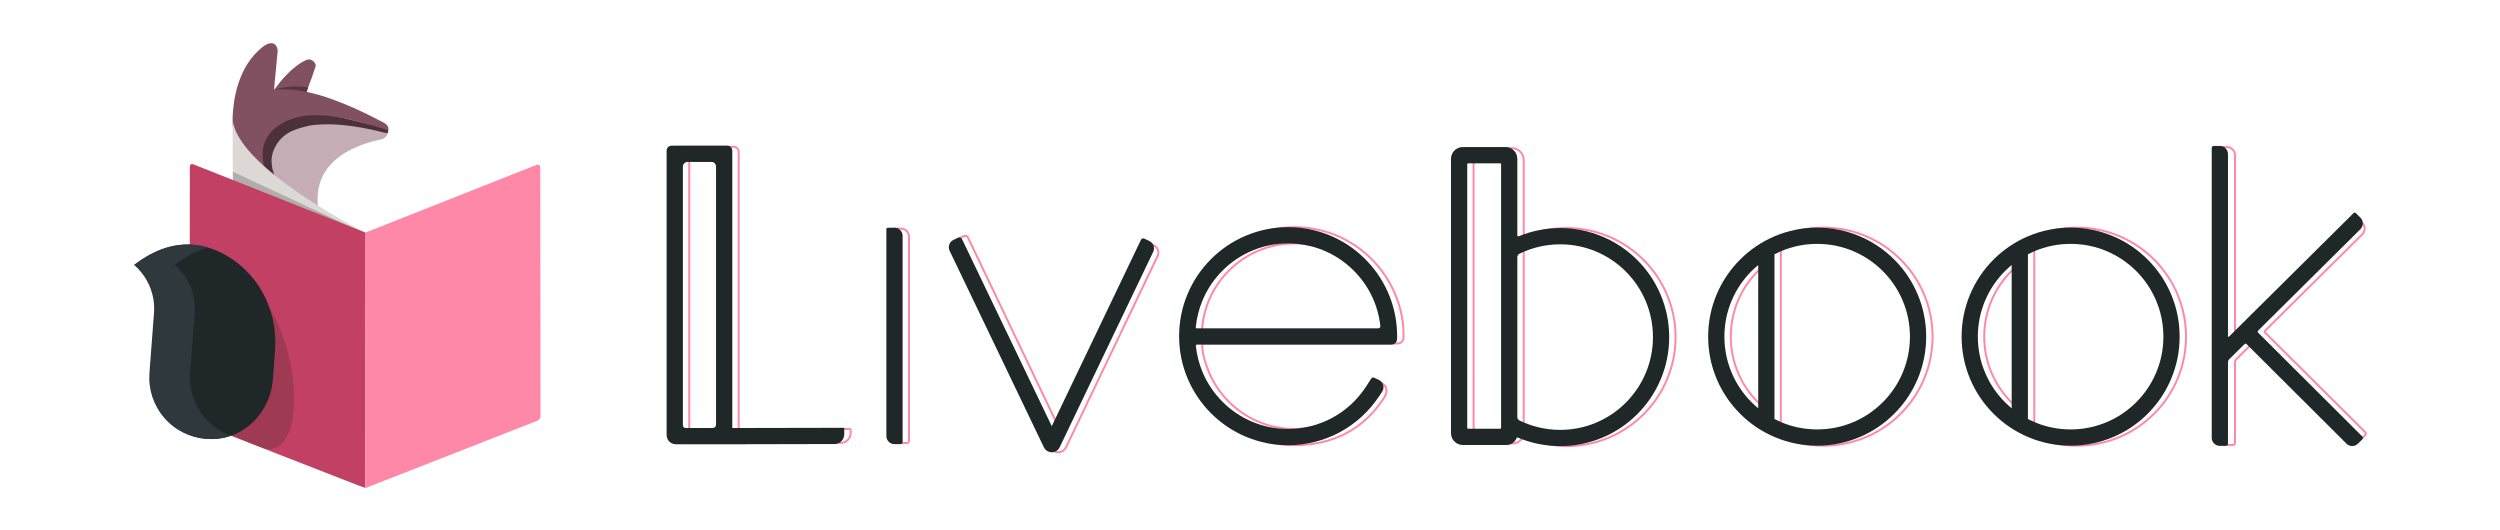
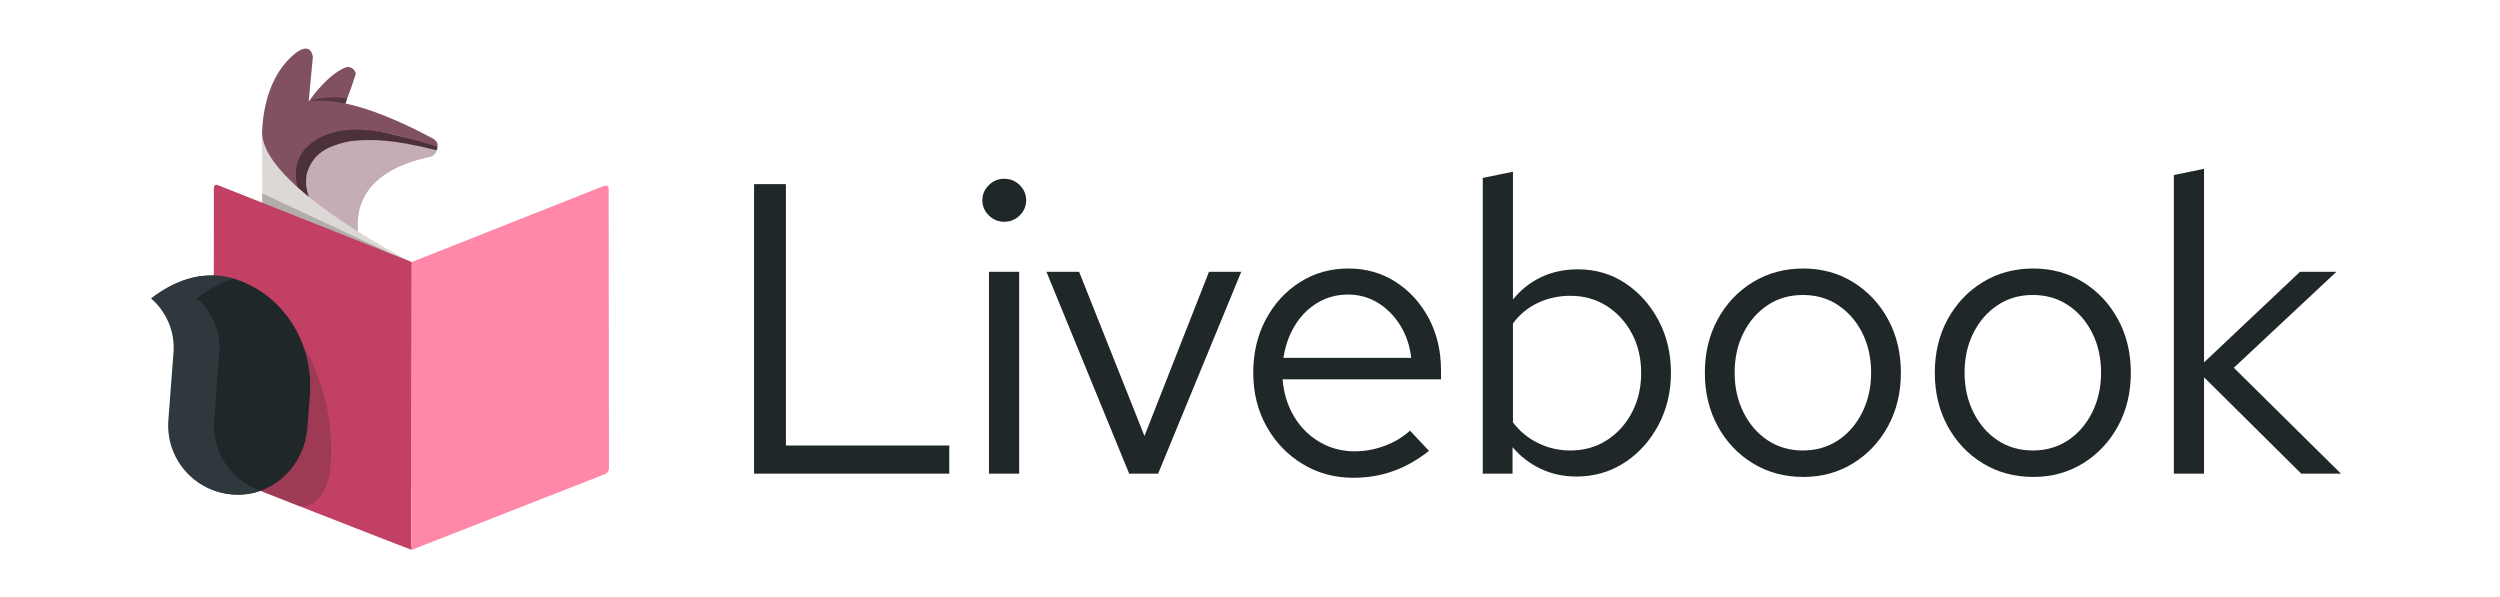
- <svg xmlns="http://www.w3.org/2000/svg" version="1.1" id="svg2" xml:space="preserve" width="5066.667" height="1073.777" viewBox="0 0 5066.667 1073.777">
+ <svg xmlns="http://www.w3.org/2000/svg" version="1.1" id="svg2" xml:space="preserve" width="4497.333" height="1073.777" viewBox="0 0 4497.333 1073.777">
  <defs id="defs6">
-     <clipPath clipPathUnits="userSpaceOnUse" id="clipPath20">
-       <path d="M 0,805.333 H 3800 V 0 H 0 Z" id="path18" />
+     <clipPath clipPathUnits="userSpaceOnUse" id="clipPath18">
+       <path d="M 0,805.333 H 3373 V 0 H 0 Z" id="path16" />
    </clipPath>
-     <clipPath clipPathUnits="userSpaceOnUse" id="clipPath148">
-       <path d="M 353.619,544.464 H 573.136 V 440.053 H 353.619 Z" id="path146" />
+     <clipPath clipPathUnits="userSpaceOnUse" id="clipPath50">
+       <path d="M 353.619,544.464 H 573.136 V 440.053 H 353.619 Z" id="path48" />
    </clipPath>
-     <clipPath clipPathUnits="userSpaceOnUse" id="clipPath172">
-       <path d="m 351.9,352.883 h 95.147 V 122.614 H 351.9 Z" id="path170" />
+     <clipPath clipPathUnits="userSpaceOnUse" id="clipPath74">
+       <path d="m 351.9,352.883 h 95.147 V 122.614 H 351.9 Z" id="path72" />
    </clipPath>
  </defs>
-   <g id="g10" transform="matrix(1.333333,0,0,-1.333333,0,1073.777)">
-     <g id="g14">
-       <g id="g16" clip-path="url(#clipPath20)">
-         <g id="g22" transform="translate(2289.84,150.7044)">
-           <path d="m 0,0 -48.465,-0.06 -0.06,409.084 48.525,0.06 z m 0.06,412.024 h -48.585 c -1.621,0 -2.94,-1.319 -2.94,-2.94 V -0.06 c 0,-1.621 1.319,-2.94 2.94,-2.94 L 0.06,-3 C 1.681,-3 3,-1.681 3,-0.06 v 409.144 c 0,1.621 -1.319,2.94 -2.94,2.94" style="fill:#ff87a7;fill-opacity:1;fill-rule:nonzero;stroke:none" id="path24" />
+   <g id="g8" transform="matrix(1.333333,0,0,-1.333333,0,1073.777)">
+     <g id="g12">
+       <g id="g14" clip-path="url(#clipPath18)">
+         <g id="g20" transform="translate(425.3254,680.1452)">
+           <path d="M 0,0 C 27.577,33.093 44.051,35.111 44.303,34.989 53.563,33.871 54.75,25.563 54.75,25.563 L 48.815,7.76 36.397,-25.371 c -12.991,2.165 -50.193,4.687 -52.948,3.309 z" style="fill:#825161;fill-opacity:1;fill-rule:nonzero;stroke:none" id="path22" />
        </g>
-         <g id="g26" transform="translate(2532.456,229.0247)">
-           <path d="m 0,0 c -8.271,-19.555 -20.109,-37.114 -35.186,-52.191 -15.077,-15.077 -32.636,-26.915 -52.19,-35.186 -20.251,-8.565 -41.756,-12.908 -63.919,-12.908 -18.811,0 -39.082,4.844 -63.791,15.244 -0.369,0.155 -0.756,0.232 -1.143,0.232 -0.387,0 -0.773,-0.077 -1.14,-0.231 -0.735,-0.309 -1.3,-0.888 -1.594,-1.631 -2.277,-5.78 -7.754,-9.514 -13.952,-9.514 h -66.428 c -9.369,0 -16.433,6.635 -16.433,15.434 v 413.886 c 0,9.061 7.372,16.433 16.433,16.433 h 64.989 c 9.061,0 16.433,-7.372 16.433,-16.433 V 218.479 c 0,-0.984 0.488,-1.898 1.306,-2.445 0.812,-0.546 1.839,-0.65 2.745,-0.277 19.934,8.206 40.987,12.366 62.575,12.366 22.163,0 43.668,-4.343 63.919,-12.908 19.555,-8.272 37.114,-20.11 52.19,-35.186 C -20.109,164.952 -8.271,147.393 0,127.838 8.565,107.586 12.908,86.081 12.908,63.919 12.908,41.757 8.565,20.251 0,0 m -33.064,182.15 c -15.351,15.351 -33.231,27.405 -53.144,35.828 -20.622,8.722 -42.521,13.145 -65.087,13.145 -21.947,0 -43.354,-4.224 -63.626,-12.554 v 114.566 c 0,10.716 -8.718,19.433 -19.433,19.433 h -64.989 c -10.716,0 -19.433,-8.717 -19.433,-19.433 V -80.751 c 0,-10.509 8.354,-18.434 19.433,-18.434 h 66.428 c 7.438,0 14.011,4.48 16.666,11.379 25.089,-10.561 45.728,-15.479 64.954,-15.479 22.566,0 44.465,4.423 65.087,13.145 19.912,8.422 37.792,20.476 53.144,35.828 15.351,15.351 27.405,33.231 35.828,53.143 8.721,20.624 13.144,42.522 13.144,65.088 0,22.566 -4.423,44.464 -13.144,65.088 -8.423,19.912 -20.477,37.792 -35.828,53.143" style="fill:#ff87a7;fill-opacity:1;fill-rule:nonzero;stroke:none" id="path28" />
+         <g id="g24" transform="translate(465.032,662.4956)">
+           <path d="m 0,0 c 0,0 1.103,3.309 3.309,9.928 0.149,0.446 -33.093,5.515 -55.155,-5.516 0,0 33.093,2.207 51.846,-4.412" style="fill:#563642;fill-opacity:1;fill-rule:nonzero;stroke:none" id="path26" />
        </g>
-         <g id="g30" transform="translate(2509.711,238.6448)">
-           <path d="m 0,0 c -7.025,-16.611 -17.087,-31.532 -29.903,-44.349 -3.416,-3.415 -6.928,-7.321 -10.647,-11.456 -10.129,-11.265 -21.61,-24.033 -33.701,-29.147 -20.886,-8.834 -38.14,-12.948 -54.299,-12.948 -21.116,0 -42.268,4.873 -61.17,14.093 -1.492,0.728 -2.456,2.286 -2.456,3.969 v 272.291 c 0,1.53 0.878,2.949 2.238,3.615 18.959,9.292 40.187,14.203 61.388,14.203 16.961,0 38.54,-4.844 57.726,-12.959 10.464,-4.426 18.981,-16.075 27.218,-27.34 4.646,-6.356 9.036,-12.359 13.703,-17.026 C -17.087,140.13 -7.026,125.209 0,108.598 7.271,91.407 10.958,73.138 10.958,54.299 10.958,35.459 7.271,17.19 0,0 m -27.782,155.067 c -4.503,4.504 -8.826,10.416 -13.403,16.676 -8.477,11.594 -17.243,23.583 -28.471,28.332 -19.535,8.263 -41.552,13.196 -58.894,13.196 -21.656,0 -43.34,-5.017 -62.709,-14.509 -2.379,-1.166 -3.917,-3.642 -3.917,-6.309 V -79.838 c 0,-2.822 1.625,-5.438 4.141,-6.665 19.308,-9.419 40.916,-14.397 62.485,-14.397 16.574,0 34.199,4.19 55.467,13.185 12.707,5.374 24.426,18.406 34.765,29.904 3.69,4.104 7.176,7.982 10.536,11.341 13.092,13.092 23.368,28.333 30.546,45.301 7.427,17.563 11.194,36.225 11.194,55.468 0,19.243 -3.767,37.905 -11.194,55.468 -7.178,16.968 -17.455,32.21 -30.546,45.3" style="fill:#ff87a7;fill-opacity:1;fill-rule:nonzero;stroke:none" id="path32" />
+         <g id="g28" transform="translate(416.4958,669.1142)">
+           <path d="m 0,0 5.638,59.34 c -1.226,10.155 -7.844,14.568 -18.421,8.598 -1.514,-0.854 -3.384,-2.172 -4.941,-3.407 -37.829,-30.007 -44.168,-81.382 -45.215,-106.367 0.017,-0.925 -0.012,-5.787 -0.051,-6.7 -0.99,-51.846 68.077,-90.357 87.258,-109.207 -3.976,7.409 -33.71,32.401 -37.505,50.743 -2.915,14.088 0.033,25.5 4.619,34.122 5.83,10.96 15.579,19.332 27.085,23.994 29.794,12.071 59.031,10.045 84.121,5.863 38.691,-6.448 69.005,-22.321 70.537,-23.133 0.041,-0.021 0.061,-0.032 0.061,-0.032 -0.028,0.014 1.707,6.515 0,9.928 -2.206,4.412 -7.109,6.373 -7.868,6.778 C 153.087,-42.988 98.646,-13.885 51.183,-3.768 54.052,-4.412 25.371,2.206 0,0" style="fill:#825161;fill-opacity:1;fill-rule:nonzero;stroke:none" id="path30" />
        </g>
-         <g id="g34" transform="translate(1096.572,153.9437)">
-           <path d="m 0,0 c 0,-1.942 -1.581,-3.523 -3.523,-3.523 h -41.158 c -1.516,0 -2.75,1.234 -2.75,2.75 V 409.64 c 0,3.2 2.604,5.803 5.804,5.803 h 36.19 c 2.998,0 5.437,-2.439 5.437,-5.437 z m -5.437,418.443 h -36.19 c -4.854,0 -8.804,-3.949 -8.804,-8.803 V -0.773 c 0,-3.17 2.579,-5.75 5.75,-5.75 H -3.523 C 0.074,-6.523 3,-3.597 3,0 v 410.006 c 0,4.653 -3.785,8.437 -8.437,8.437" style="fill:#ff87a7;fill-opacity:1;fill-rule:nonzero;stroke:none" id="path36" />
+         <g id="g32" transform="translate(525.7024,616.1655)">
+           <path d="m 0,0 c -25.09,4.182 -50.834,4.135 -80.628,-7.936 -11.505,-4.662 -21.747,-14.412 -27.577,-25.371 -4.587,-8.623 -6.517,-17.435 -3.208,-33.982 2.632,-13.159 8.825,-26.474 14.34,-35.299 22.622,-18.788 30.591,-16.362 56.258,-31.99 -7.706,37.316 0.853,89.735 89.315,110.745 0.087,0.021 7.234,1.567 7.516,1.687 3.934,1.668 6.669,5.099 7.922,8.931 C 63.067,-12.752 39.14,-6.523 0,0" style="fill:#c4adb5;fill-opacity:1;fill-rule:nonzero;stroke:none" id="path34" />
        </g>
-         <g id="g38" transform="translate(1291.457,146.9813)">
-           <path d="m 0,0 c 0,-7.322 -5.957,-13.279 -13.281,-13.279 l -155.574,-0.343 h -85.633 c -6.908,0 -12.528,5.621 -12.528,12.529 v 428.676 c 0,3.389 2.757,6.146 6.146,6.146 h 84.539 c 3.389,0 6.146,-2.757 6.146,-6.146 V 6.562 c -0.15,-0.733 -0.251,-1.905 0.373,-2.693 0.358,-0.452 0.897,-0.712 1.479,-0.712 h 0.004 c 5.421,0.011 29.047,0.305 56.402,0.646 45.569,0.567 102.282,1.276 111.573,1.14 0.5,-0.006 0.511,-0.16 0.523,-0.232 z M -0.311,7.943 C -9.64,8.071 -66.378,7.37 -111.964,6.802 c -25.743,-0.32 -48.182,-0.599 -55.235,-0.64 l 0.014,0.062 v 421.359 c 0,5.043 -4.103,9.146 -9.146,9.146 h -84.539 c -5.043,0 -9.146,-4.103 -9.146,-9.146 V -1.093 c 0,-8.563 6.966,-15.529 15.528,-15.529 h 85.636 l 155.574,0.343 c 8.975,0 16.278,7.303 16.277,16.225 L 3.168,4.648 C 3.176,5.953 2.256,7.906 -0.311,7.943" style="fill:#ff87a7;fill-opacity:1;fill-rule:nonzero;stroke:none" id="path40" />
+         <g id="g36" transform="translate(589.6821,607.3408)">
+           <path d="m 0,0 c -13.237,4.412 -31.99,9.928 -57.708,16.291 -29.298,7.25 -64.537,10.377 -90.107,0.255 0,0 -58.464,-16.546 -38.608,-77.216 l 3.309,-13.238 c 0,0 6.581,0.003 13.812,-5.111 -1.147,3.495 -5.422,17.002 -6.132,20.567 -3.298,16.556 0.033,25.515 4.604,34.142 5.811,10.966 15.527,19.343 26.994,24.008 6.942,2.824 13.999,4.993 21.056,6.608 4.301,0.984 8.665,1.639 13.064,1.989 21.894,1.741 50.539,1.716 107.51,-12.707 l 0.155,0.464 C -1.104,-4.221 -0.63,-4.369 -0.63,-4.369 -0.588,-4.391 0.177,-0.059 0,0" style="fill:#4c313b;fill-opacity:1;fill-rule:nonzero;stroke:none" id="path38" />
        </g>
-         <g id="g42" transform="translate(3594.232,145.3069)">
-           <path d="m 0,0 -6.683,-6.708 c -4.222,-4.238 -11.104,-4.251 -15.342,-0.028 l -145.802,144.922 c -1.362,1.357 -3.582,1.362 -4.95,0.007 l -23.291,-23.074 c -1.561,-1.546 -2.455,-3.692 -2.455,-5.889 V -13 c 0,-1.015 -0.827,-1.842 -1.842,-1.842 h -9.006 c -5.982,0 -10.848,4.866 -10.848,10.848 v 437.516 c 0,0.818 0.665,1.482 1.482,1.482 h 9.366 c 5.981,0 10.848,-4.866 10.848,-10.848 V 148.782 c 0,-0.938 0.559,-1.777 1.425,-2.138 0.866,-0.361 1.857,-0.167 2.521,0.493 l 181.605,180.015 c 0.196,0.194 0.455,0.301 0.731,0.301 h 0.005 c 0.277,-10e-4 0.537,-0.111 0.732,-0.307 l 6.904,-6.97 c 4.209,-4.249 4.178,-11.131 -0.071,-15.341 L -152.22,158.562 c -0.711,-0.705 -1.102,-1.645 -1.103,-2.646 -0.001,-1.001 0.388,-1.942 1.099,-2.65 L -0.003,1.95 C 0.535,1.414 0.536,0.539 0,0 m 2.113,4.077 -152.22,151.316 c -0.189,0.187 -0.216,0.406 -0.216,0.52 0,0.114 0.028,0.333 0.216,0.519 L -2.56,302.704 c 5.424,5.375 5.465,14.16 0.091,19.584 l -6.904,6.969 c -0.759,0.766 -1.771,1.191 -2.85,1.196 -1.114,-0.023 -2.095,-0.411 -2.86,-1.17 l -180.44,-178.86 v 273.733 c 0,7.636 -6.212,13.848 -13.848,13.848 h -9.366 c -2.471,0 -4.482,-2.01 -4.482,-4.482 V -3.994 c 0,-7.636 6.212,-13.848 13.848,-13.848 h 9.006 c 2.67,0 4.842,2.173 4.842,4.842 v 122.23 c 0,1.402 0.571,2.771 1.566,3.757 l 23.291,23.075 c 0.2,0.198 0.524,0.196 0.723,-0.002 L -24.142,-8.862 c 5.409,-5.388 14.194,-5.373 19.584,0.037 l 6.683,6.708 c 1.704,1.71 1.699,4.488 -0.012,6.194" style="fill:#ff87a7;fill-opacity:1;fill-rule:nonzero;stroke:none" id="path44" />
+         <g id="g40" transform="translate(354.1893,303.2844)">
+           <path d="m 0,0 c -0.045,-10.08 2.465,-20.009 7.354,-28.824 9.226,-16.634 29.838,-42.63 75.71,-72.289 52.439,-33.904 146.913,-63.851 146.913,-63.851 l 13.237,291.422 c 0,0 -243.835,115.46 -243.835,197.647 C -0.621,326.15 0.245,55.467 0,0" style="fill:#dbd8d5;fill-opacity:1;fill-rule:evenodd;stroke:none" id="path42" />
        </g>
-         <g id="g46" transform="translate(1380.162,135.2376)">
-           <path d="m 0,0 c 0,-0.993 -0.808,-1.8 -1.8,-1.8 h -9.048 c -5.981,0 -10.847,4.866 -10.847,10.848 v 311.384 c 0,0.375 0.304,0.68 0.679,0.68 h 10.168 C -4.866,321.112 0,316.246 0,310.264 Z m -10.848,324.112 h -10.168 c -2.029,0 -3.679,-1.651 -3.679,-3.68 V 9.048 c 0,-7.636 6.212,-13.848 13.847,-13.848 H -1.8 C 0.847,-4.8 3,-2.647 3,0 v 310.264 c 0,7.636 -6.212,13.848 -13.848,13.848" style="fill:#ff87a7;fill-opacity:1;fill-rule:nonzero;stroke:none" id="path48" />
-         </g>
-         <g id="g50" transform="translate(2124.677,284.7933)">
-           <path d="m 0,0 h -295.389 c -1.903,0 -3.359,-1.54 -3.387,-3.582 -0.201,-14.931 6.448,-32.951 10.428,-42.363 7.178,-16.969 17.455,-32.21 30.546,-45.301 13.092,-13.091 28.333,-23.368 45.302,-30.545 17.562,-7.428 36.224,-11.195 55.467,-11.195 48.1,0 92.632,24.02 119.122,64.255 0.204,0.311 0.509,0.765 0.888,1.331 l 0.172,0.257 c 2.066,3.082 2.29,3.769 2.414,4.534 0.022,0.139 0.047,0.296 0.499,1.052 0.531,0.889 1.645,1.229 2.621,0.78 l 6.643,-2.882 c 2.585,-1.194 4.439,-3.223 5.359,-5.871 1.084,-3.116 0.75,-6.787 -0.914,-10.072 -1.099,-2.169 -1.539,-3.008 -2.716,-4.766 -0.418,-0.622 -0.75,-1.117 -0.962,-1.44 -29.665,-45.057 -75.699,-68.873 -133.126,-68.873 -22.163,0 -43.668,4.343 -63.919,12.908 -19.554,8.271 -37.113,20.108 -52.192,35.186 -15.077,15.078 -26.915,32.637 -35.184,52.191 -8.567,20.25 -12.909,41.755 -12.909,63.919 0,22.163 4.342,43.668 12.909,63.918 8.269,19.555 20.107,37.115 35.184,52.192 15.079,15.077 32.638,26.915 52.192,35.185 20.25,8.566 41.756,12.909 63.919,12.909 43.149,0 83.906,-16.607 114.761,-46.761 C -27.27,112.303 -15.363,95.187 -6.886,76.091 2.155,55.726 6.606,36.414 7.121,15.336 L 7.124,7.123 C 7.123,3.195 3.928,0 0,0 m -4.144,77.309 c -8.632,19.444 -20.755,36.873 -36.031,51.802 -31.419,30.706 -72.92,47.616 -116.858,47.616 -22.567,0 -44.466,-4.423 -65.087,-13.146 -19.911,-8.421 -37.792,-20.475 -53.145,-35.827 -15.351,-15.352 -27.405,-33.232 -35.827,-53.144 -8.722,-20.622 -13.145,-42.52 -13.145,-65.087 0,-22.567 4.423,-44.466 13.145,-65.088 8.421,-19.911 20.475,-37.791 35.827,-53.143 15.353,-15.353 33.234,-27.406 53.145,-35.828 20.622,-8.722 42.52,-13.145 65.087,-13.145 58.484,0 105.386,24.283 135.633,70.225 0.209,0.319 0.535,0.805 0.946,1.417 1.289,1.923 1.791,2.89 2.9,5.081 2.032,4.007 2.422,8.532 1.073,12.414 -1.195,3.435 -3.593,6.066 -6.967,7.623 l -6.644,2.882 c -2.342,1.081 -5.102,0.23 -6.422,-1.98 -0.69,-1.158 -0.805,-1.623 -0.884,-2.111 -0.031,-0.189 -0.094,-0.582 -1.945,-3.342 l -0.173,-0.258 c -0.385,-0.576 -0.695,-1.038 -0.902,-1.353 -25.933,-39.388 -69.527,-62.903 -116.615,-62.903 -18.84,0 -37.109,3.687 -54.299,10.958 -16.61,7.026 -31.531,17.087 -44.349,29.903 -12.816,12.817 -22.878,27.738 -29.903,44.349 -3.89,9.195 -10.386,26.77 -10.192,41.153 0.002,0.174 0.076,0.623 0.387,0.623 L 0,-3 c 5.581,0 10.123,4.541 10.124,10.123 v 7.94 l -0.003,0.325 C 9.596,36.895 5.063,56.57 -4.144,77.309" style="fill:#ff87a7;fill-opacity:1;fill-rule:nonzero;stroke:none" id="path52" />
-         </g>
-         <g id="g54" transform="translate(2105.901,302.8563)">
-           <path d="m 0,0 c -0.33,-0.368 -0.783,-0.57 -1.277,-0.57 h -275.867 c -0.372,13.341 5.046,33.825 10.335,46.328 7.026,16.611 17.087,31.533 29.904,44.349 12.817,12.817 27.738,22.878 44.348,29.904 17.191,7.271 35.459,10.957 54.299,10.957 36.661,0 71.287,-14.109 97.5,-39.727 C -19.093,70.068 -3.313,35.606 0.421,1.302 0.473,0.823 0.323,0.361 0,0 m -38.66,93.387 c -26.778,26.169 -62.149,40.581 -99.598,40.581 -19.243,0 -37.905,-3.766 -55.467,-11.195 -16.968,-7.176 -32.21,-17.453 -45.301,-30.544 -13.092,-13.092 -23.369,-28.333 -30.546,-45.302 -5.548,-13.119 -10.961,-33.678 -10.57,-47.592 0.047,-1.656 1.262,-2.905 2.825,-2.905 h 276.04 c 1.338,0 2.617,0.571 3.51,1.567 C 3.12,-1.014 3.547,0.31 3.403,1.626 -0.403,36.59 -16.521,71.75 -38.66,93.387" style="fill:#ff87a7;fill-opacity:1;fill-rule:nonzero;stroke:none" id="path56" />
-         </g>
-         <g id="g58" transform="translate(1758.118,416.6434)">
-           <path d="m 0,0 -139.117,-290.575 c -1.946,-4.065 -6.114,-6.692 -10.625,-6.694 -4.504,0 -8.673,2.625 -10.62,6.685 l -144.03,301.207 c -2.587,5.393 -0.303,11.885 5.089,14.472 l 6.947,3.332 c 0.431,0.207 0.893,0.311 1.357,0.311 0.352,0 0.704,-0.06 1.046,-0.18 0.792,-0.279 1.429,-0.849 1.791,-1.605 l 138.407,-289.498 133.868,279.607 c 0.552,1.153 1.939,1.641 3.089,1.09 l 7.696,-3.684 C -2.488,13.217 -0.519,11.023 0.445,8.291 1.409,5.558 1.251,2.613 0,0 m -3.807,17.174 -7.696,3.684 c -2.644,1.264 -5.823,0.143 -7.089,-2.5 L -149.753,-255.594 -285.456,28.249 c -0.71,1.48 -1.953,2.595 -3.502,3.139 -1.549,0.545 -3.217,0.453 -4.695,-0.256 L -300.6,27.8 c -6.884,-3.302 -9.798,-11.59 -6.498,-18.473 l 144.03,-301.207 c 2.444,-5.096 7.674,-8.389 13.332,-8.389 5.653,0.002 10.883,3.299 13.324,8.398 L 2.705,-1.295 c 1.598,3.336 1.8,7.094 0.569,10.583 -1.23,3.488 -3.745,6.289 -7.081,7.886" style="fill:#ff87a7;fill-opacity:1;fill-rule:nonzero;stroke:none" id="path60" />
-         </g>
-         <g id="g62" transform="translate(2680.692,187.9627)">
-           <path d="m 0,0 c -2.588,2.239 -5.115,4.589 -7.541,7.013 -12.816,12.818 -22.877,27.739 -29.902,44.349 -7.272,17.19 -10.958,35.459 -10.958,54.299 0,18.839 3.686,37.108 10.958,54.298 7.025,16.611 17.086,31.532 29.902,44.349 2.426,2.425 4.953,4.775 7.541,7.013 z m -9.662,206.43 c -13.091,-13.092 -23.367,-28.333 -30.545,-45.302 -7.428,-17.562 -11.194,-36.224 -11.194,-55.467 0,-19.244 3.766,-37.906 11.194,-55.468 7.177,-16.967 17.454,-32.209 30.545,-45.301 3.254,-3.253 6.688,-6.375 10.207,-9.28 L 3,-6.414 v 224.149 l -2.455,-2.026 c -3.518,-2.903 -6.952,-6.025 -10.207,-9.279" style="fill:#ff87a7;fill-opacity:1;fill-rule:nonzero;stroke:none" id="path64" />
-         </g>
-         <g id="g66" transform="translate(2900.35,239.325)">
-           <path d="m 0,0 c -7.027,-16.613 -17.088,-31.534 -29.903,-44.349 -2.999,-2.999 -6.065,-6.295 -9.31,-9.785 -10.503,-11.295 -22.407,-24.097 -35.039,-29.441 -1.72,-0.727 -3.45,-1.468 -5.19,-2.215 -15.859,-6.797 -32.257,-13.826 -49.109,-13.826 -18.84,0 -37.108,3.687 -54.3,10.958 -3.031,1.282 -6.092,2.711 -9.111,4.253 v 279.122 c 3.018,1.541 6.078,2.97 9.111,4.253 17.192,7.271 35.46,10.958 54.3,10.958 19.398,0 40.378,-8.874 55.698,-15.353 11.355,-4.803 21.23,-16.549 30.781,-27.909 4.209,-5.007 8.185,-9.736 12.169,-13.72 C -17.089,140.131 -7.027,125.21 0,108.597 7.271,91.408 10.957,73.14 10.957,54.298 10.957,35.458 7.271,17.189 0,0 m -27.782,155.067 c -3.892,3.892 -7.827,8.574 -11.994,13.53 -9.779,11.631 -19.89,23.657 -31.909,28.74 -15.555,6.58 -36.86,15.591 -56.866,15.591 -19.243,0 -37.905,-3.767 -55.468,-11.195 -3.377,-1.428 -6.786,-3.033 -10.133,-4.77 l -0.81,-0.42 V -86.232 l 0.81,-0.42 c 3.349,-1.737 6.758,-3.342 10.133,-4.769 17.563,-7.428 36.225,-11.195 55.468,-11.195 17.467,0 34.154,7.153 50.29,14.069 1.737,0.744 3.462,1.484 5.177,2.21 13.224,5.592 25.36,18.645 36.068,30.16 3.226,3.469 6.274,6.746 9.234,9.707 13.09,13.09 23.367,28.331 30.546,45.301 7.427,17.561 11.193,36.223 11.193,55.467 0,19.245 -3.766,37.907 -11.193,55.468 -7.18,16.97 -17.456,32.212 -30.546,45.301" style="fill:#ff87a7;fill-opacity:1;fill-rule:nonzero;stroke:none" id="path68" />
-         </g>
-         <g id="g70" transform="translate(2923.095,229.7049)">
-           <path d="m 0,0 c -8.271,-19.555 -20.108,-37.114 -35.186,-52.191 -15.077,-15.077 -32.636,-26.915 -52.19,-35.186 -20.252,-8.566 -41.757,-12.909 -63.919,-12.909 -22.162,0 -43.668,4.343 -63.92,12.909 -19.554,8.271 -37.113,20.109 -52.19,35.186 -15.077,15.077 -26.915,32.636 -35.186,52.191 -8.565,20.25 -12.908,41.756 -12.908,63.918 0,22.163 4.343,43.669 12.908,63.919 8.271,19.555 20.11,37.115 35.186,52.191 15.076,15.076 32.635,26.915 52.19,35.186 20.251,8.566 41.757,12.909 63.92,12.909 22.163,0 43.668,-4.343 63.919,-12.909 19.555,-8.271 37.114,-20.11 52.19,-35.186 C -20.109,164.952 -8.271,147.392 0,127.837 8.566,107.587 12.909,86.082 12.909,63.918 12.909,41.755 8.566,20.25 0,0 m -33.064,182.149 c -15.351,15.351 -33.231,27.406 -53.144,35.828 -20.622,8.723 -42.521,13.146 -65.087,13.146 -22.567,0 -44.466,-4.423 -65.088,-13.146 -19.913,-8.422 -37.793,-20.477 -53.143,-35.828 -15.352,-15.351 -27.406,-33.231 -35.828,-53.143 -8.722,-20.623 -13.145,-42.521 -13.145,-65.088 0,-22.565 4.423,-44.464 13.145,-65.087 8.422,-19.912 20.476,-37.792 35.828,-53.144 15.351,-15.351 33.231,-27.405 53.143,-35.827 20.623,-8.723 42.522,-13.146 65.088,-13.146 22.566,0 44.464,4.423 65.087,13.146 19.912,8.422 37.792,20.476 53.144,35.827 15.351,15.352 27.405,33.232 35.828,53.144 8.722,20.622 13.145,42.521 13.145,65.087 0,22.568 -4.423,44.466 -13.145,65.088 -8.423,19.912 -20.477,37.792 -35.828,53.143" style="fill:#ff87a7;fill-opacity:1;fill-rule:nonzero;stroke:none" id="path72" />
-         </g>
-         <g id="g74" transform="translate(3308.331,229.7049)">
-           <path d="m 0,0 c -8.27,-19.554 -20.107,-37.114 -35.185,-52.191 -15.076,-15.077 -32.635,-26.915 -52.191,-35.186 -20.252,-8.566 -41.757,-12.909 -63.919,-12.909 -22.162,0 -43.667,4.343 -63.919,12.909 -19.554,8.271 -37.113,20.109 -52.191,35.186 -15.077,15.077 -26.915,32.637 -35.185,52.191 -8.566,20.25 -12.909,41.755 -12.909,63.918 0,22.164 4.343,43.669 12.909,63.919 8.27,19.555 20.108,37.114 35.185,52.191 15.077,15.077 32.636,26.915 52.191,35.186 20.251,8.566 41.756,12.909 63.919,12.909 22.163,0 43.668,-4.343 63.919,-12.909 19.556,-8.272 37.116,-20.11 52.191,-35.186 C -20.107,164.951 -8.27,147.392 0,127.837 8.566,107.587 12.909,86.082 12.909,63.918 12.909,41.755 8.566,20.25 0,0 m -33.063,182.149 c -15.35,15.351 -33.231,27.405 -53.145,35.828 -20.622,8.723 -42.521,13.146 -65.087,13.146 -22.566,0 -44.465,-4.423 -65.087,-13.146 -19.913,-8.422 -37.793,-20.477 -53.144,-35.828 -15.352,-15.351 -27.407,-33.232 -35.828,-53.143 -8.722,-20.622 -13.145,-42.52 -13.145,-65.088 0,-22.566 4.423,-44.465 13.145,-65.087 8.421,-19.912 20.475,-37.791 35.828,-53.144 15.352,-15.351 33.232,-27.405 53.144,-35.827 20.623,-8.723 42.522,-13.146 65.087,-13.146 22.566,0 44.464,4.423 65.087,13.146 19.913,8.422 37.794,20.476 53.145,35.827 15.352,15.353 27.406,33.232 35.827,53.144 8.722,20.622 13.145,42.521 13.145,65.087 0,22.568 -4.423,44.466 -13.145,65.088 -8.421,19.911 -20.476,37.792 -35.827,53.143" style="fill:#ff87a7;fill-opacity:1;fill-rule:nonzero;stroke:none" id="path76" />
-         </g>
-         <g id="g78" transform="translate(3285.587,239.325)">
-           <path d="m 0,0 c -7.025,-16.611 -17.087,-31.532 -29.903,-44.349 -2.875,-2.875 -5.808,-6.004 -8.913,-9.316 -10.614,-11.322 -22.643,-24.155 -35.436,-29.566 -15.947,-6.745 -34.868,-13.641 -54.299,-13.641 -18.841,0 -37.109,3.687 -54.299,10.957 -3.026,1.281 -6.088,2.71 -9.112,4.254 v 272.948 c 3.024,1.544 6.086,2.973 9.112,4.254 17.19,7.27 35.458,10.957 54.299,10.957 16.154,0 33.407,-4.116 54.299,-12.953 12.092,-5.114 23.573,-17.88 33.703,-29.144 3.718,-4.134 7.23,-8.04 10.646,-11.455 C -17.087,140.129 -7.025,125.208 0,108.597 7.271,91.407 10.958,73.138 10.958,54.298 10.958,35.459 7.271,17.19 0,0 m -27.782,155.067 c -3.36,3.36 -6.846,7.236 -10.536,11.34 -10.34,11.497 -22.059,24.527 -34.766,29.901 -21.273,8.999 -38.898,13.19 -55.467,13.19 -19.244,0 -37.906,-3.767 -55.467,-11.195 -3.37,-1.425 -6.779,-3.03 -10.134,-4.769 l -0.81,-0.42 V -83.488 l 0.81,-0.42 c 3.355,-1.739 6.764,-3.344 10.134,-4.769 17.561,-7.428 36.223,-11.195 55.467,-11.195 19.967,0 39.243,7.016 55.467,13.878 13.379,5.658 25.64,18.738 36.457,30.278 3.088,3.294 6.004,6.405 8.845,9.246 13.092,13.091 23.368,28.333 30.546,45.301 7.427,17.563 11.194,36.224 11.194,55.467 0,19.244 -3.767,37.906 -11.194,55.468 -7.178,16.969 -17.455,32.211 -30.546,45.301" style="fill:#ff87a7;fill-opacity:1;fill-rule:nonzero;stroke:none" id="path80" />
-         </g>
-         <g id="g82" transform="translate(3065.929,187.9627)">
-           <path d="m 0,0 c -2.59,2.239 -5.117,4.59 -7.541,7.013 -12.816,12.817 -22.878,27.738 -29.903,44.349 -7.272,17.191 -10.958,35.459 -10.958,54.299 0,18.839 3.686,37.108 10.958,54.298 7.025,16.612 17.087,31.533 29.903,44.35 2.422,2.421 4.949,4.772 7.541,7.013 z m -9.662,206.43 c -13.091,-13.091 -23.368,-28.333 -30.546,-45.302 -7.428,-17.562 -11.194,-36.224 -11.194,-55.467 0,-19.244 3.766,-37.905 11.194,-55.468 7.178,-16.968 17.454,-32.21 30.546,-45.301 3.251,-3.251 6.685,-6.373 10.207,-9.28 L 3,-6.414 v 224.15 L 0.545,215.709 C -2.979,212.8 -6.414,209.678 -9.662,206.43" style="fill:#ff87a7;fill-opacity:1;fill-rule:nonzero;stroke:none" id="path84" />
-         </g>
-         <g id="g86" transform="translate(2501.402,238.0604)">
-           <path d="m 0,0 c -7.102,-16.79 -17.271,-31.871 -30.225,-44.825 -12.953,-12.954 -28.034,-23.123 -44.824,-30.224 -17.376,-7.35 -35.842,-11.076 -54.883,-11.076 -21.469,0 -42.684,4.907 -61.828,14.245 -2.026,0.988 -3.298,3.062 -3.298,5.317 v 243.137 c 0,2.104 1.188,4.036 3.077,4.962 19.21,9.414 40.469,14.356 62.049,14.356 19.041,0 37.507,-3.726 54.883,-11.076 16.79,-7.102 31.871,-17.271 44.824,-30.225 C -17.271,141.637 -7.102,126.556 0,109.767 7.35,92.39 11.076,73.925 11.076,54.883 11.076,35.842 7.35,17.376 0,0 m -219.753,-82.958 c 0,-0.794 -0.645,-1.439 -1.44,-1.439 h -48.585 c -0.796,0 -1.44,0.645 -1.44,1.439 v 400.57 c 0,0.796 0.644,1.44 1.44,1.44 h 48.585 c 0.795,0 1.44,-0.644 1.44,-1.44 z m 206.991,255.012 c -15.214,15.214 -32.934,27.16 -52.667,35.507 -20.437,8.644 -42.139,13.026 -64.503,13.026 -21.746,0 -43.222,-4.277 -63.146,-12.478 -0.944,-0.389 -1.98,0.313 -1.98,1.334 v 116.371 c 0,9.904 -8.029,17.934 -17.934,17.934 h -64.988 c -9.904,0 -17.934,-8.03 -17.934,-17.934 V -91.159 c 0,-9.904 8.029,-17.934 17.934,-17.934 h 66.428 c 6.967,0 12.936,4.344 15.348,10.465 0.297,0.753 1.153,1.11 1.9,0.796 20.269,-8.531 42.209,-12.989 64.372,-12.989 22.364,0 44.066,4.383 64.503,13.027 19.733,8.347 37.453,20.293 52.667,35.507 15.214,15.214 27.16,32.933 35.507,52.667 8.644,20.437 13.026,42.139 13.026,64.503 0,22.365 -4.382,44.067 -13.026,64.504 -8.347,19.733 -20.293,37.453 -35.507,52.667" style="fill:#1f2728;fill-opacity:1;fill-rule:nonzero;stroke:none" id="path88" />
-         </g>
-         <g id="g90" transform="translate(1088.381,159.7742)">
-           <path d="m 0,0 c 0,-2.77 -2.253,-5.022 -5.023,-5.022 h -41.158 c -2.343,0 -4.25,1.906 -4.25,4.249 v 392.92 c 0,4.027 3.277,7.304 7.304,7.304 h 36.19 c 3.825,0 6.937,-3.112 6.937,-6.937 z M 193.169,-4.68 24.701,-5.022 v 421.527 c 0,4.216 -3.43,7.646 -7.647,7.646 h -84.538 c -4.217,0 -7.647,-3.43 -7.647,-7.646 v -432.2 c 0,-7.735 6.293,-14.028 14.028,-14.028 h 85.632 l 155.578,0.343 c 8.149,0 14.778,6.63 14.778,14.778 l -0.002,8.749 c -0.196,1.172 -0.671,1.173 -1.714,1.173" style="fill:#1f2728;fill-opacity:1;fill-rule:nonzero;stroke:none" id="path92" />
-         </g>
-         <g id="g94" transform="translate(3590.8,141.7737)">
-           <path d="m 0,0 -158.424,157.863 c -0.878,0.874 -0.876,2.296 0.003,3.168 l 155.436,154.16 c 4.844,4.8 4.881,12.618 0.082,17.463 l -6.905,6.969 c -0.986,0.996 -2.593,1.003 -3.588,0.017 L -202.891,151.736 c -0.515,-0.511 -1.39,-0.146 -1.39,0.579 v 277.089 c 0,6.82 -5.529,12.348 -12.348,12.348 h -9.366 c -1.647,0 -2.982,-1.335 -2.982,-2.981 V -1.833 c 0,-6.819 5.528,-12.348 12.348,-12.348 h 9.005 c 1.846,0 3.343,1.496 3.343,3.343 v 123.602 c 0,1.811 0.723,3.547 2.01,4.821 l 23.292,23.076 c 0.785,0.778 2.052,0.776 2.835,-0.004 l 152.006,-151.47 c 4.831,-4.812 12.649,-4.798 17.463,0.033 l 6.683,6.709 C 1.13,-2.945 1.126,-1.122 0,0" style="fill:#1f2728;fill-opacity:1;fill-rule:nonzero;stroke:none" id="path96" />
-         </g>
-         <g id="g98" transform="translate(1359.623,459.2215)">
-           <path d="m 0,0 h -10.168 c -1.204,0 -2.18,-0.976 -2.18,-2.18 v -314.471 c 0,-6.82 5.529,-12.348 12.348,-12.348 h 9.048 c 1.823,0 3.3,1.478 3.3,3.3 V -12.348 C 12.348,-5.528 6.82,0 0,0" style="fill:#1f2728;fill-opacity:1;fill-rule:nonzero;stroke:none" id="path100" />
-         </g>
-         <g id="g102" transform="translate(2094.933,306.2737)">
-           <path d="m 0,0 h -276.039 c -0.781,0 -1.398,0.671 -1.326,1.448 1.342,14.309 4.841,28.21 10.452,41.477 7.102,16.79 17.271,31.871 30.225,44.825 12.954,12.954 28.035,23.123 44.825,30.225 17.376,7.349 35.842,11.076 54.883,11.076 37.055,0 72.053,-14.261 98.549,-40.155 C -14.862,65.862 -0.334,35.907 3.19,3.535 3.396,1.645 1.9,0 0,0 M 14.538,55.219 C 5.983,74.49 -6.031,91.763 -21.17,106.558 c -31.137,30.43 -72.266,47.188 -115.81,47.188 -22.365,0 -44.066,-4.383 -64.503,-13.027 -19.734,-8.346 -37.454,-20.292 -52.667,-35.506 -15.215,-15.214 -27.161,-32.934 -35.507,-52.668 -8.644,-20.436 -13.027,-42.138 -13.027,-64.503 0,-22.364 4.383,-44.066 13.027,-64.503 8.346,-19.733 20.292,-37.454 35.507,-52.667 15.213,-15.214 32.933,-27.161 52.667,-35.507 20.437,-8.644 42.138,-13.027 64.503,-13.027 55.928,0 107.702,27.923 138.494,74.694 0.212,0.321 0.541,0.812 0.954,1.428 1.248,1.861 2.416,3.618 3.496,5.268 4.132,6.313 1.697,14.82 -5.154,17.982 l -7.019,3.239 c -1.636,0.756 -3.581,0.16 -4.504,-1.387 -1.512,-2.53 -3.964,-6.327 -7.331,-11.35 -0.463,-0.691 -0.831,-1.24 -1.068,-1.6 -26.211,-39.811 -70.273,-63.578 -117.868,-63.578 -19.041,0 -37.507,3.726 -54.883,11.076 -16.79,7.101 -31.871,17.27 -44.825,30.224 -12.954,12.954 -23.123,28.036 -30.225,44.825 -5.423,12.823 -8.874,26.24 -10.31,40.044 -0.117,1.122 0.759,2.102 1.888,2.102 H 20.053 c 4.762,0 8.623,3.86 8.624,8.622 l 0.001,7.926 -0.004,0.302 C 28.139,14.079 23.383,35.297 14.538,55.219" style="fill:#1f2728;fill-opacity:1;fill-rule:nonzero;stroke:none" id="path104" />
-         </g>
-         <g id="g106" transform="translate(1747.06,438.9813)">
-           <path d="M 0,0 -7.696,3.684 C -9.597,4.593 -11.875,3.79 -12.785,1.89 L -148.386,-281.408 -284.727,2.832 c -1.109,2.313 -3.883,3.289 -6.196,2.179 l -6.945,-3.331 c -6.149,-2.95 -8.743,-10.325 -5.793,-16.474 l 143.312,-298.775 c 2.197,-4.58 6.896,-7.537 11.974,-7.537 h 0.005 c 5.08,0.002 9.78,2.963 11.973,7.545 L 5.807,-16.469 C 8.751,-10.318 6.151,-2.944 0,0" style="fill:#1f2728;fill-opacity:1;fill-rule:nonzero;stroke:none" id="path108" />
-         </g>
-         <g id="g110" transform="translate(2892.041,238.7401)">
-           <path d="m 0,0 c -7.102,-16.79 -17.271,-31.871 -30.225,-44.825 -12.953,-12.954 -28.035,-23.123 -44.825,-30.224 -17.376,-7.349 -35.841,-11.076 -54.883,-11.076 -19.041,0 -37.506,3.727 -54.883,11.076 -3.416,1.445 -6.757,3.023 -10.028,4.719 v 250.426 c 3.271,1.696 6.612,3.275 10.028,4.72 17.377,7.35 35.842,11.076 54.883,11.076 19.042,0 37.507,-3.726 54.883,-11.076 16.79,-7.102 31.872,-17.271 44.825,-30.225 C -17.271,141.638 -7.102,126.556 0,109.767 7.35,92.39 11.076,73.925 11.076,54.883 11.076,35.842 7.35,17.376 0,0 m -219.54,-54.008 c -3.495,2.884 -6.864,5.946 -10.101,9.183 -12.954,12.954 -23.123,28.035 -30.224,44.825 -7.35,17.376 -11.076,35.842 -11.076,54.883 0,19.042 3.726,37.507 11.076,54.884 7.101,16.789 17.27,31.871 30.224,44.824 3.237,3.237 6.606,6.3 10.101,9.184 z m 206.778,226.062 c -15.214,15.214 -32.934,27.16 -52.668,35.507 -20.436,8.644 -42.138,13.026 -64.503,13.026 -22.364,0 -44.067,-4.382 -64.503,-13.026 -19.733,-8.347 -37.453,-20.293 -52.667,-35.507 -15.214,-15.214 -27.16,-32.934 -35.507,-52.667 -8.644,-20.437 -13.027,-42.139 -13.027,-64.504 0,-22.364 4.383,-44.066 13.027,-64.503 8.347,-19.734 20.293,-37.453 35.507,-52.667 15.214,-15.214 32.934,-27.16 52.667,-35.507 20.436,-8.644 42.139,-13.027 64.503,-13.027 22.365,0 44.067,4.383 64.503,13.027 19.734,8.347 37.454,20.293 52.668,35.507 15.214,15.214 27.16,32.933 35.506,52.667 8.645,20.437 13.027,42.139 13.027,64.503 0,22.365 -4.382,44.067 -13.027,64.504 -8.346,19.733 -20.292,37.453 -35.506,52.667" style="fill:#1f2728;fill-opacity:1;fill-rule:nonzero;stroke:none" id="path112" />
-         </g>
-         <g id="g114" transform="translate(3277.278,238.7401)">
-           <path d="m 0,0 c -7.102,-16.79 -17.271,-31.871 -30.225,-44.825 -12.954,-12.954 -28.035,-23.123 -44.825,-30.224 -17.376,-7.349 -35.841,-11.076 -54.883,-11.076 -19.041,0 -37.506,3.727 -54.883,11.076 -3.415,1.445 -6.757,3.023 -10.028,4.719 v 250.426 c 3.271,1.696 6.613,3.275 10.028,4.72 17.377,7.35 35.842,11.076 54.883,11.076 19.042,0 37.507,-3.726 54.883,-11.076 16.79,-7.102 31.871,-17.271 44.825,-30.225 C -17.271,141.638 -7.102,126.556 0,109.767 7.349,92.39 11.076,73.925 11.076,54.883 11.076,35.842 7.349,17.376 0,0 m -219.539,-54.008 c -3.496,2.884 -6.865,5.946 -10.102,9.183 -12.954,12.954 -23.123,28.035 -30.224,44.825 -7.35,17.376 -11.076,35.842 -11.076,54.883 0,19.042 3.726,37.507 11.076,54.884 7.101,16.789 17.27,31.871 30.224,44.824 3.237,3.237 6.606,6.3 10.102,9.184 z m 206.777,226.062 c -15.214,15.214 -32.934,27.16 -52.668,35.507 -20.436,8.644 -42.138,13.026 -64.503,13.026 -22.364,0 -44.067,-4.382 -64.503,-13.026 -19.733,-8.347 -37.453,-20.293 -52.668,-35.507 -15.213,-15.214 -27.159,-32.934 -35.506,-52.667 -8.644,-20.437 -13.027,-42.139 -13.027,-64.504 0,-22.364 4.383,-44.066 13.027,-64.503 8.347,-19.734 20.293,-37.453 35.506,-52.667 15.215,-15.214 32.935,-27.16 52.668,-35.507 20.436,-8.644 42.139,-13.027 64.503,-13.027 22.365,0 44.067,4.383 64.503,13.027 19.734,8.347 37.454,20.293 52.668,35.507 15.214,15.214 27.16,32.933 35.506,52.667 8.644,20.437 13.027,42.139 13.027,64.503 0,22.365 -4.383,44.067 -13.027,64.504 -8.346,19.733 -20.292,37.453 -35.506,52.667" style="fill:#1f2728;fill-opacity:1;fill-rule:nonzero;stroke:none" id="path116" />
-         </g>
-         <g id="g118" transform="translate(425.3255,680.1453)">
-           <path d="M 0,0 C 27.577,33.093 44.051,35.111 44.303,34.988 53.563,33.872 54.75,25.563 54.75,25.563 L 48.815,7.759 36.397,-25.372 c -12.991,2.166 -50.193,4.688 -52.949,3.31 z" style="fill:#825161;fill-opacity:1;fill-rule:nonzero;stroke:none" id="path120" />
-         </g>
-         <g id="g122" transform="translate(465.032,662.4954)">
-           <path d="m 0,0 c 0,0 1.103,3.31 3.309,9.928 0.149,0.446 -33.093,5.515 -55.154,-5.515 0,0 33.092,2.206 51.845,-4.413" style="fill:#563642;fill-opacity:1;fill-rule:nonzero;stroke:none" id="path124" />
-         </g>
-         <g id="g126" transform="translate(416.4956,669.1141)">
-           <path d="m 0,0 5.638,59.34 c -1.225,10.155 -7.844,14.568 -18.421,8.598 -1.514,-0.854 -3.384,-2.171 -4.941,-3.407 -37.828,-30.007 -44.168,-81.382 -45.215,-106.367 0.017,-0.925 -0.012,-5.787 -0.051,-6.7 -0.989,-51.846 68.077,-90.357 87.258,-109.207 -3.976,7.409 -33.71,32.402 -37.505,50.743 -2.915,14.088 0.033,25.5 4.619,34.123 5.83,10.959 15.579,19.332 27.085,23.993 29.794,12.071 59.031,10.045 84.121,5.863 38.691,-6.448 69.005,-22.321 70.537,-23.132 0.041,-0.022 0.061,-0.033 0.061,-0.033 -0.028,0.014 1.707,6.516 0,9.928 -2.206,4.413 -7.109,6.373 -7.868,6.778 C 153.087,-42.987 98.646,-13.885 51.183,-3.768 54.052,-4.412 25.371,2.207 0,0" style="fill:#825161;fill-opacity:1;fill-rule:nonzero;stroke:none" id="path128" />
-         </g>
-         <g id="g130" transform="translate(525.7024,616.1653)">
-           <path d="m 0,0 c -25.09,4.182 -50.834,4.135 -80.628,-7.936 -11.505,-4.661 -21.747,-14.412 -27.577,-25.371 -4.587,-8.622 -6.517,-17.435 -3.208,-33.982 2.632,-13.159 8.825,-26.474 14.341,-35.299 22.621,-18.788 30.59,-16.362 56.257,-31.99 -7.706,37.317 0.852,89.735 89.315,110.745 0.087,0.021 7.234,1.567 7.516,1.687 3.934,1.668 6.669,5.099 7.922,8.931 C 63.067,-12.751 39.14,-6.523 0,0" style="fill:#c4adb5;fill-opacity:1;fill-rule:nonzero;stroke:none" id="path132" />
-         </g>
-         <g id="g134" transform="translate(589.6821,607.3406)">
-           <path d="m 0,0 c -13.237,4.413 -31.99,9.928 -57.708,16.292 -29.298,7.249 -64.537,10.376 -90.107,0.254 0,0 -58.464,-16.546 -38.609,-77.216 l 3.31,-13.237 c 0,0 6.581,0.003 13.812,-5.112 -1.147,3.495 -5.422,17.002 -6.132,20.567 -3.298,16.556 0.033,25.515 4.604,34.142 5.81,10.966 15.527,19.344 26.994,24.008 6.942,2.824 13.999,4.993 21.056,6.608 4.301,0.984 8.665,1.64 13.064,1.989 21.894,1.741 50.539,1.716 107.51,-12.707 l 0.154,0.464 c 0.948,-0.273 1.421,-0.421 1.421,-0.421 C -0.589,-4.391 0.177,-0.059 0,0" style="fill:#4c313b;fill-opacity:1;fill-rule:nonzero;stroke:none" id="path136" />
-         </g>
-         <g id="g138" transform="translate(354.1892,303.2845)">
-           <path d="m 0,0 c -0.044,-10.08 2.465,-20.009 7.354,-28.825 9.226,-16.633 29.838,-42.629 75.711,-72.288 52.438,-33.904 146.912,-63.851 146.912,-63.851 l 13.238,291.422 c 0,0 -243.836,115.46 -243.836,197.646 C -0.621,326.15 0.245,55.466 0,0" style="fill:#dbd8d5;fill-opacity:1;fill-rule:evenodd;stroke:none" id="path140" />
-         </g>
-         <g id="g142">
-           <g id="g144" />
-           <g id="g156">
-             <g clip-path="url(#clipPath148)" opacity="0.25" id="g154">
-               <g transform="translate(359.1348,529.0208)" id="g152">
-                 <path d="m 0,0 214.001,-88.248 v 1.103 L -5.516,15.443 V 2.206 c 0,0 0.102,-0.038 5.516,-2.206" style="fill:#36272b;fill-opacity:1;fill-rule:nonzero;stroke:none" id="path150" />
+         <g id="g44">
+           <g id="g46" />
+           <g id="g58">
+             <g clip-path="url(#clipPath50)" opacity="0.25" id="g56">
+               <g transform="translate(359.1347,529.0208)" id="g54">
+                 <path d="m 0,0 214.001,-88.248 v 1.103 L -5.515,15.443 V 2.206 c 0,0 0.101,-0.038 5.515,-2.206" style="fill:#36272b;fill-opacity:1;fill-rule:nonzero;stroke:none" id="path52" />
              </g>
            </g>
          </g>
        </g>
-         <g id="g158" transform="translate(293.3445,165.7054)">
-           <path d="m 0,0 c -3.146,1.255 -5.206,4.305 -5.196,7.692 l 0.424,376.462 c -0.11,2.985 0.066,7.804 5.48,5.636 L 262.142,286.099 c 0,-3.309 0.015,-2.127 0,-5.516 l -0.648,-371.921 c -0.021,-4.584 0.648,-7.544 0.648,-10.854 C 262.142,-102.82 0,0 0,0" style="fill:#c24063;fill-opacity:1;fill-rule:nonzero;stroke:none" id="path160" />
+         <g id="g60" transform="translate(293.3445,165.7053)">
+           <path d="m 0,0 c -3.146,1.256 -5.206,4.305 -5.196,7.693 l 0.424,376.461 c -0.11,2.985 0.066,7.804 5.479,5.636 L 262.142,286.099 c 0,-3.31 0.015,-2.127 0,-5.516 l -0.648,-371.921 c -0.021,-4.584 0.648,-7.544 0.648,-10.854 C 262.142,-102.82 0,0 0,0" style="fill:#c24063;fill-opacity:1;fill-rule:nonzero;stroke:none" id="path62" />
        </g>
-         <g id="g162" transform="translate(555.4861,63.5135)">
-           <path d="m 0,0 260.943,102.192 c 3.146,1.255 5.206,4.305 5.196,7.692 l -0.424,376.462 c 0.061,1.642 -0.271,3.506 -1.483,4.489 -0.99,0.804 -2.569,1.019 -5.004,0.043 L 0,388.291 c 0,-4.413 -0.015,-2.127 0,-5.516 L -0.551,10.854 C -0.525,5.032 0,3.31 0,0" style="fill:#ff87a7;fill-opacity:1;fill-rule:nonzero;stroke:none" id="path164" />
+         <g id="g64" transform="translate(555.486,63.5137)">
+           <path d="m 0,0 260.943,102.192 c 3.146,1.255 5.206,4.305 5.196,7.692 l -0.424,376.462 c 0.061,1.642 -0.271,3.506 -1.482,4.489 -0.991,0.803 -2.57,1.018 -5.005,0.043 L 0,388.29 c 0,-4.412 -0.015,-2.127 0,-5.515 L -0.551,10.854 C -0.525,5.031 0,3.309 0,0" style="fill:#ff87a7;fill-opacity:1;fill-rule:nonzero;stroke:none" id="path66" />
        </g>
-         <g id="g166">
-           <g id="g168" />
-           <g id="g180">
-             <g clip-path="url(#clipPath172)" opacity="0.25" id="g178">
-               <g transform="translate(396.6399,125.2874)" id="g176">
-                 <path d="m 0,0 c 0,0 25.629,-13.707 41.918,20.958 16.816,35.79 11.031,138.991 -39.073,206.638 0,0 33.557,-168.029 -47.585,-209.748 z" style="fill:#36272b;fill-opacity:1;fill-rule:nonzero;stroke:none" id="path174" />
+         <g id="g68">
+           <g id="g70" />
+           <g id="g82">
+             <g clip-path="url(#clipPath74)" opacity="0.25" id="g80">
+               <g transform="translate(396.64,125.2872)" id="g78">
+                 <path d="m 0,0 c 0,0 25.629,-13.707 41.918,20.959 16.816,35.789 11.031,138.99 -39.073,206.637 0,0 33.557,-168.029 -47.585,-209.748 z" style="fill:#36272b;fill-opacity:1;fill-rule:nonzero;stroke:none" id="path76" />
              </g>
            </g>
          </g>
        </g>
-         <g id="g182" transform="translate(235.1873,329.8465)">
-           <path d="m 0,0 -6.929,-91.382 c -1.889,-24.9 6.023,-49.032 22.274,-67.955 16.147,-18.923 39.281,-30.415 63.952,-32.286 5.208,-0.395 10.484,-0.359 15.781,0.124 44.579,4.068 80.894,42.703 84.471,89.866 l 3.337,44.017 C 187.631,4.953 156.231,63.07 102.889,90.441 59.026,112.964 14.225,107.04 -30.368,72.879 -9.406,54.897 2.1,27.688 0,0" style="fill:#1f2728;fill-opacity:1;fill-rule:nonzero;stroke:none" id="path184" />
+         <g id="g84" transform="translate(235.1873,329.8464)">
+           <path d="m 0,0 -6.929,-91.382 c -1.889,-24.9 6.023,-49.031 22.274,-67.955 16.147,-18.922 39.281,-30.415 63.952,-32.286 5.208,-0.395 10.484,-0.359 15.781,0.125 44.579,4.067 80.894,42.702 84.471,89.865 l 3.338,44.017 C 187.631,4.953 156.231,63.07 102.889,90.441 59.026,112.964 14.225,107.04 -30.368,72.879 -9.406,54.897 2.1,27.689 0,0" style="fill:#1f2728;fill-opacity:1;fill-rule:nonzero;stroke:none" id="path86" />
        </g>
-         <g id="g186" transform="translate(311.2022,170.5091)">
-           <path d="m 0,0 c -16.25,18.924 -24.162,43.056 -22.274,67.956 l 6.93,91.381 c 2.099,27.689 -9.406,54.898 -30.368,72.879 16.567,12.692 33.162,21.478 49.728,26.364 -36.867,10.985 -74.257,2.169 -111.502,-26.364 20.962,-17.981 32.468,-45.19 30.368,-72.879 l -6.929,-91.381 c -1.889,-24.9 6.023,-49.032 22.274,-67.956 16.147,-18.922 39.281,-30.415 63.952,-32.286 5.208,-0.395 10.484,-0.359 15.781,0.125 7.571,0.691 14.895,2.4 21.87,4.958 C 24.539,-21.832 10.724,-12.567 0,0" style="fill:#2f393d;fill-opacity:1;fill-rule:nonzero;stroke:none" id="path188" />
+         <g id="g88" transform="translate(311.2022,170.509)">
+           <path d="m 0,0 c -16.25,18.924 -24.162,43.056 -22.274,67.955 l 6.929,91.382 c 2.1,27.689 -9.405,54.898 -30.367,72.879 16.567,12.692 33.162,21.478 49.728,26.363 -36.867,10.987 -74.257,2.17 -111.502,-26.363 20.962,-17.981 32.468,-45.19 30.368,-72.879 L -84.047,67.955 C -85.935,43.056 -78.024,18.924 -61.773,0 c 16.147,-18.922 39.281,-30.415 63.952,-32.286 5.208,-0.395 10.484,-0.359 15.781,0.125 7.571,0.691 14.895,2.401 21.87,4.958 C 24.539,-21.832 10.724,-12.567 0,0" style="fill:#2f393d;fill-opacity:1;fill-rule:nonzero;stroke:none" id="path90" />
+         </g>
+         <g id="g92" transform="translate(1017.374,166.3001)">
+           <path d="M 0,0 V 390.6 H 42.966 V 37.944 h 220.41 V 0 Z" style="fill:#1f2728;fill-opacity:1;fill-rule:nonzero;stroke:none" id="path94" />
+         </g>
+         <path d="m 1334.315,438.604 h 40.734 V 166.3 h -40.734 z m 20.646,67.518 c -8.187,0 -15.162,2.877 -20.925,8.649 -5.772,5.763 -8.649,12.555 -8.649,20.367 0,7.813 2.877,14.596 8.649,20.367 5.763,5.763 12.738,8.65 20.925,8.65 8.178,0 15.154,-2.887 20.925,-8.65 5.763,-5.771 8.649,-12.554 8.649,-20.367 0,-7.812 -2.886,-14.604 -8.649,-20.367 -5.771,-5.772 -12.747,-8.649 -20.925,-8.649" style="fill:#1f2728;fill-opacity:1;fill-rule:nonzero;stroke:none" id="path96" />
+         <g id="g98" transform="translate(1523.469,166.3001)">
+           <path d="m 0,0 -111.6,272.304 h 44.082 L 20.646,50.778 107.694,272.304 h 43.524 L 39.06,0 Z" style="fill:#1f2728;fill-opacity:1;fill-rule:nonzero;stroke:none" id="path100" />
+         </g>
+         <g id="g102" transform="translate(1731.599,322.5403)">
+           <path d="M 0,0 H 172.422 C 170.556,16.365 165.63,30.969 157.635,43.803 149.631,56.637 139.587,66.768 127.503,74.214 115.41,81.65 101.922,85.374 87.048,85.374 72.165,85.374 58.59,81.747 46.314,74.493 34.038,67.238 23.898,57.194 15.903,44.36 7.899,31.526 2.598,16.74 0,0 m 94.302,-161.82 c -25.302,0 -48.18,6.225 -68.634,18.693 -20.463,12.459 -36.645,29.382 -48.546,50.777 -11.91,21.388 -17.856,45.478 -17.856,72.262 0,26.783 5.667,50.777 17.019,71.982 11.343,21.204 26.688,37.944 46.035,50.219 19.338,12.277 41.1,18.414 65.286,18.414 23.802,0 45.102,-6.05 63.891,-18.134 C 170.277,90.3 185.16,73.935 196.137,53.289 207.105,32.643 212.598,9.294 212.598,-16.74 V -29.017 H -1.116 c 1.482,-18.605 6.6,-35.25 15.345,-49.94 8.736,-14.7 20.271,-26.227 34.596,-34.597 14.316,-8.369 30.036,-12.554 47.151,-12.554 14.133,0 27.804,2.51 41.013,7.533 13.2,5.021 24.456,11.804 33.759,20.367 l 25.668,-27.342 c -15.624,-12.276 -31.806,-21.396 -48.546,-27.343 -16.74,-5.946 -34.596,-8.927 -53.568,-8.927" style="fill:#1f2728;fill-opacity:1;fill-rule:nonzero;stroke:none" id="path104" />
+         </g>
+         <g id="g106" transform="translate(2118.846,197.5482)">
+           <path d="m 0,0 c 18.222,0 34.5,4.551 48.825,13.671 14.316,9.111 25.668,21.57 34.038,37.386 8.37,15.807 12.555,33.567 12.555,53.289 0,20.088 -4.185,37.944 -12.555,53.568 -8.37,15.624 -19.722,27.987 -34.038,37.107 C 34.5,204.132 18.222,208.692 0,208.692 c -15.999,0 -30.786,-3.26 -44.361,-9.765 -13.584,-6.513 -24.648,-15.72 -33.201,-27.621 V 37.944 c 8.928,-11.91 20.175,-21.204 33.759,-27.9 C -30.228,3.348 -15.624,0 0,0 m -118.296,-31.248 v 398.97 l 40.734,8.37 V 203.67 c 10.41,13.017 23.061,23.061 37.944,30.132 14.874,7.062 31.431,10.602 49.662,10.602 23.802,0 45.102,-6.234 63.891,-18.693 18.78,-12.468 33.759,-29.208 44.919,-50.22 11.16,-21.021 16.74,-44.553 16.74,-70.587 0,-26.043 -5.676,-49.662 -17.019,-70.866 C 107.223,12.834 91.974,-4.002 72.819,-16.461 53.655,-28.929 31.989,-35.154 7.812,-35.154 c -17.115,0 -33.018,3.444 -47.709,10.323 -14.7,6.879 -27.438,16.644 -38.223,29.295 v -35.712 z" style="fill:#1f2728;fill-opacity:1;fill-rule:nonzero;stroke:none" id="path108" />
+         </g>
+         <g id="g110" transform="translate(2432.438,197.5482)">
+           <path d="m 0,0 c 17.856,0 33.663,4.551 47.43,13.671 13.758,9.111 24.639,21.666 32.643,37.665 7.995,15.99 11.997,33.847 11.997,53.568 0,20.088 -4.002,38.032 -11.997,53.847 -8.004,15.807 -18.885,28.267 -32.643,37.386 -13.767,9.111 -29.574,13.671 -47.43,13.671 -17.856,0 -33.671,-4.56 -47.43,-13.671 -13.767,-9.119 -24.648,-21.579 -32.643,-37.386 -8.004,-15.815 -11.997,-33.759 -11.997,-53.847 0,-19.721 3.993,-37.578 11.997,-53.568 C -72.078,35.337 -61.197,22.782 -47.43,13.671 -33.671,4.551 -17.856,0 0,0 m 0.558,-35.712 c -25.302,0 -47.988,6.138 -68.076,18.414 -20.088,12.276 -35.904,29.016 -47.43,50.22 -11.535,21.204 -17.298,45.198 -17.298,71.982 0,26.783 5.763,50.778 17.298,71.982 11.526,21.204 27.342,37.944 47.43,50.219 20.088,12.277 42.774,18.415 68.076,18.415 24.919,0 47.334,-6.138 67.239,-18.415 19.896,-12.275 35.616,-29.015 47.151,-50.219 11.526,-21.204 17.298,-45.199 17.298,-71.982 0,-26.784 -5.772,-50.778 -17.298,-71.982 C 103.413,11.718 87.693,-5.022 67.797,-17.298 47.892,-29.574 25.477,-35.712 0.558,-35.712" style="fill:#1f2728;fill-opacity:1;fill-rule:nonzero;stroke:none" id="path112" />
+         </g>
+         <g id="g114" transform="translate(2742.678,197.5482)">
+           <path d="m 0,0 c 17.856,0 33.663,4.551 47.43,13.671 13.758,9.111 24.639,21.666 32.643,37.665 7.995,15.99 11.997,33.847 11.997,53.568 0,20.088 -4.002,38.032 -11.997,53.847 -8.004,15.807 -18.885,28.267 -32.643,37.386 -13.767,9.111 -29.574,13.671 -47.43,13.671 -17.856,0 -33.671,-4.56 -47.43,-13.671 -13.767,-9.119 -24.648,-21.579 -32.643,-37.386 -8.004,-15.815 -11.997,-33.759 -11.997,-53.847 0,-19.721 3.993,-37.578 11.997,-53.568 C -72.078,35.337 -61.197,22.782 -47.43,13.671 -33.671,4.551 -17.856,0 0,0 m 0.558,-35.712 c -25.302,0 -47.988,6.138 -68.076,18.414 -20.088,12.276 -35.904,29.016 -47.43,50.22 -11.535,21.204 -17.298,45.198 -17.298,71.982 0,26.783 5.763,50.778 17.298,71.982 11.526,21.204 27.342,37.944 47.43,50.219 20.088,12.277 42.774,18.415 68.076,18.415 24.919,0 47.334,-6.138 67.239,-18.415 19.896,-12.275 35.616,-29.015 47.151,-50.219 11.526,-21.204 17.298,-45.199 17.298,-71.982 0,-26.784 -5.772,-50.778 -17.298,-71.982 C 103.413,11.718 87.693,-5.022 67.797,-17.298 47.892,-29.574 25.477,-35.712 0.558,-35.712" style="fill:#1f2728;fill-opacity:1;fill-rule:nonzero;stroke:none" id="path116" />
+         </g>
+         <g id="g118" transform="translate(2932.949,166.3001)">
+           <path d="m 0,0 v 402.876 l 40.734,8.37 V 150.102 L 170.19,272.304 h 49.104 L 80.91,142.848 225.432,0 H 171.864 L 40.734,130.014 V 0 Z" style="fill:#1f2728;fill-opacity:1;fill-rule:nonzero;stroke:none" id="path120" />
        </g>
      </g>
    </g>
  </g>
</svg>
